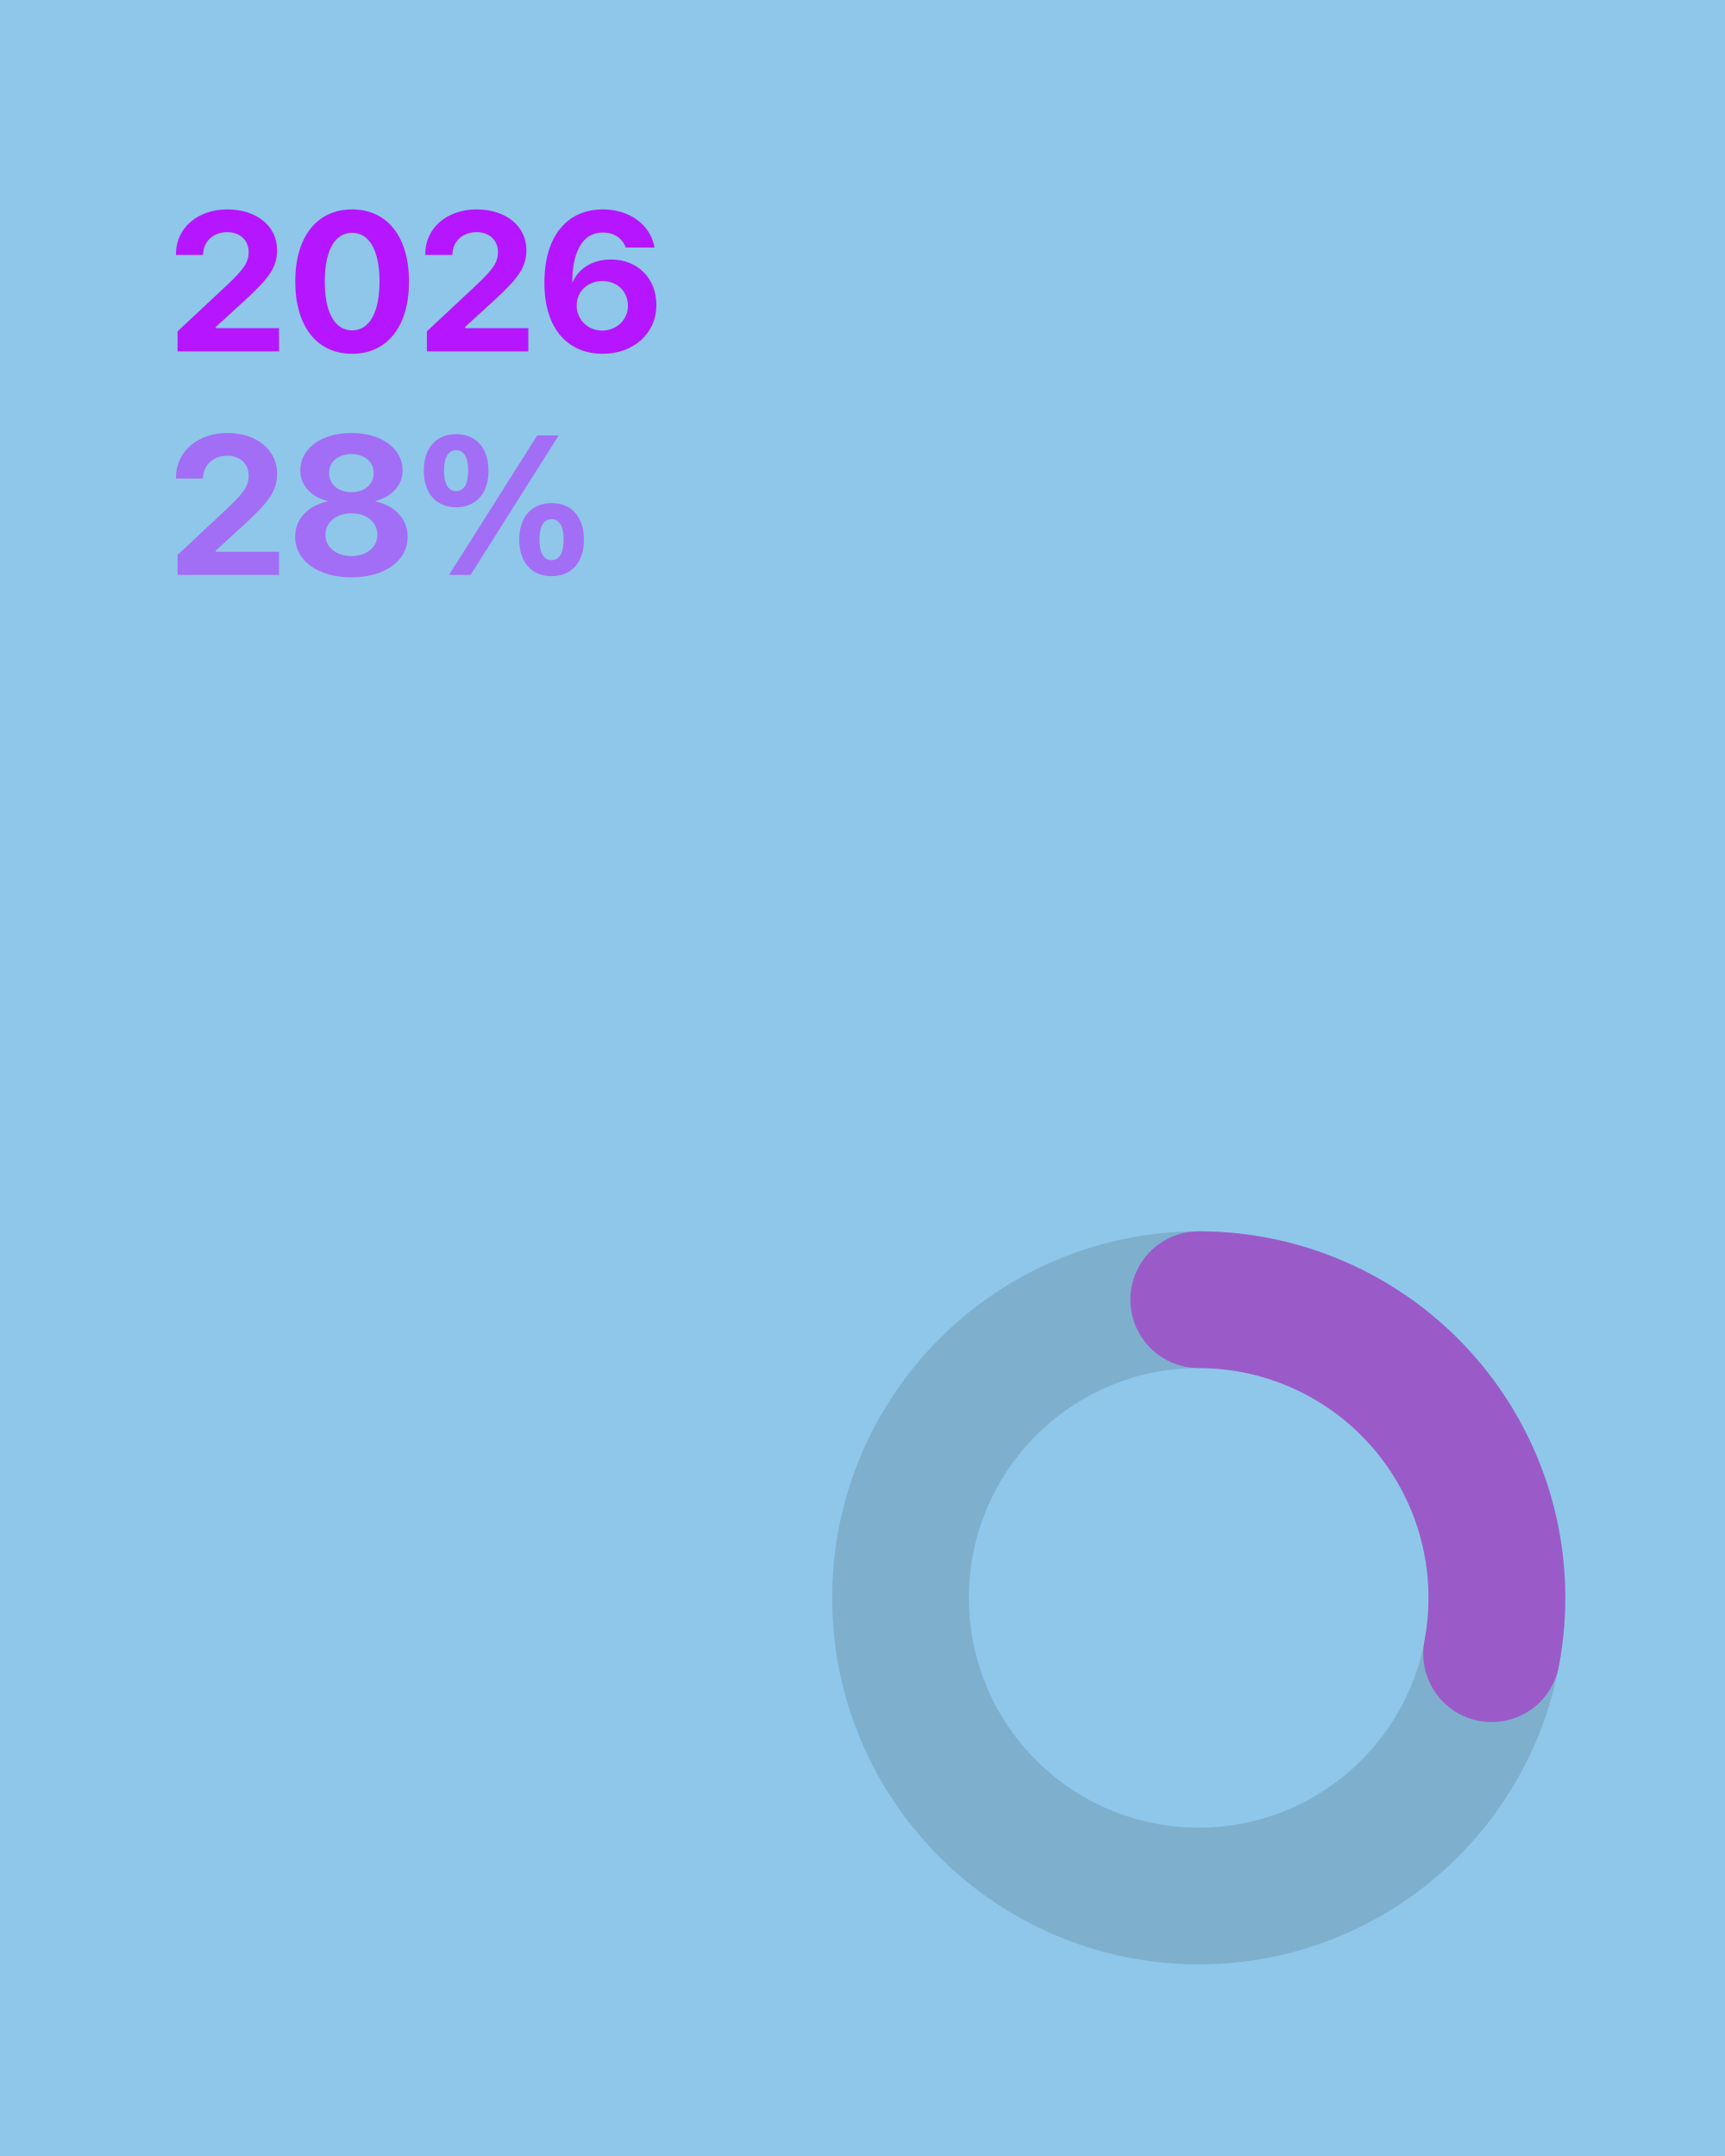
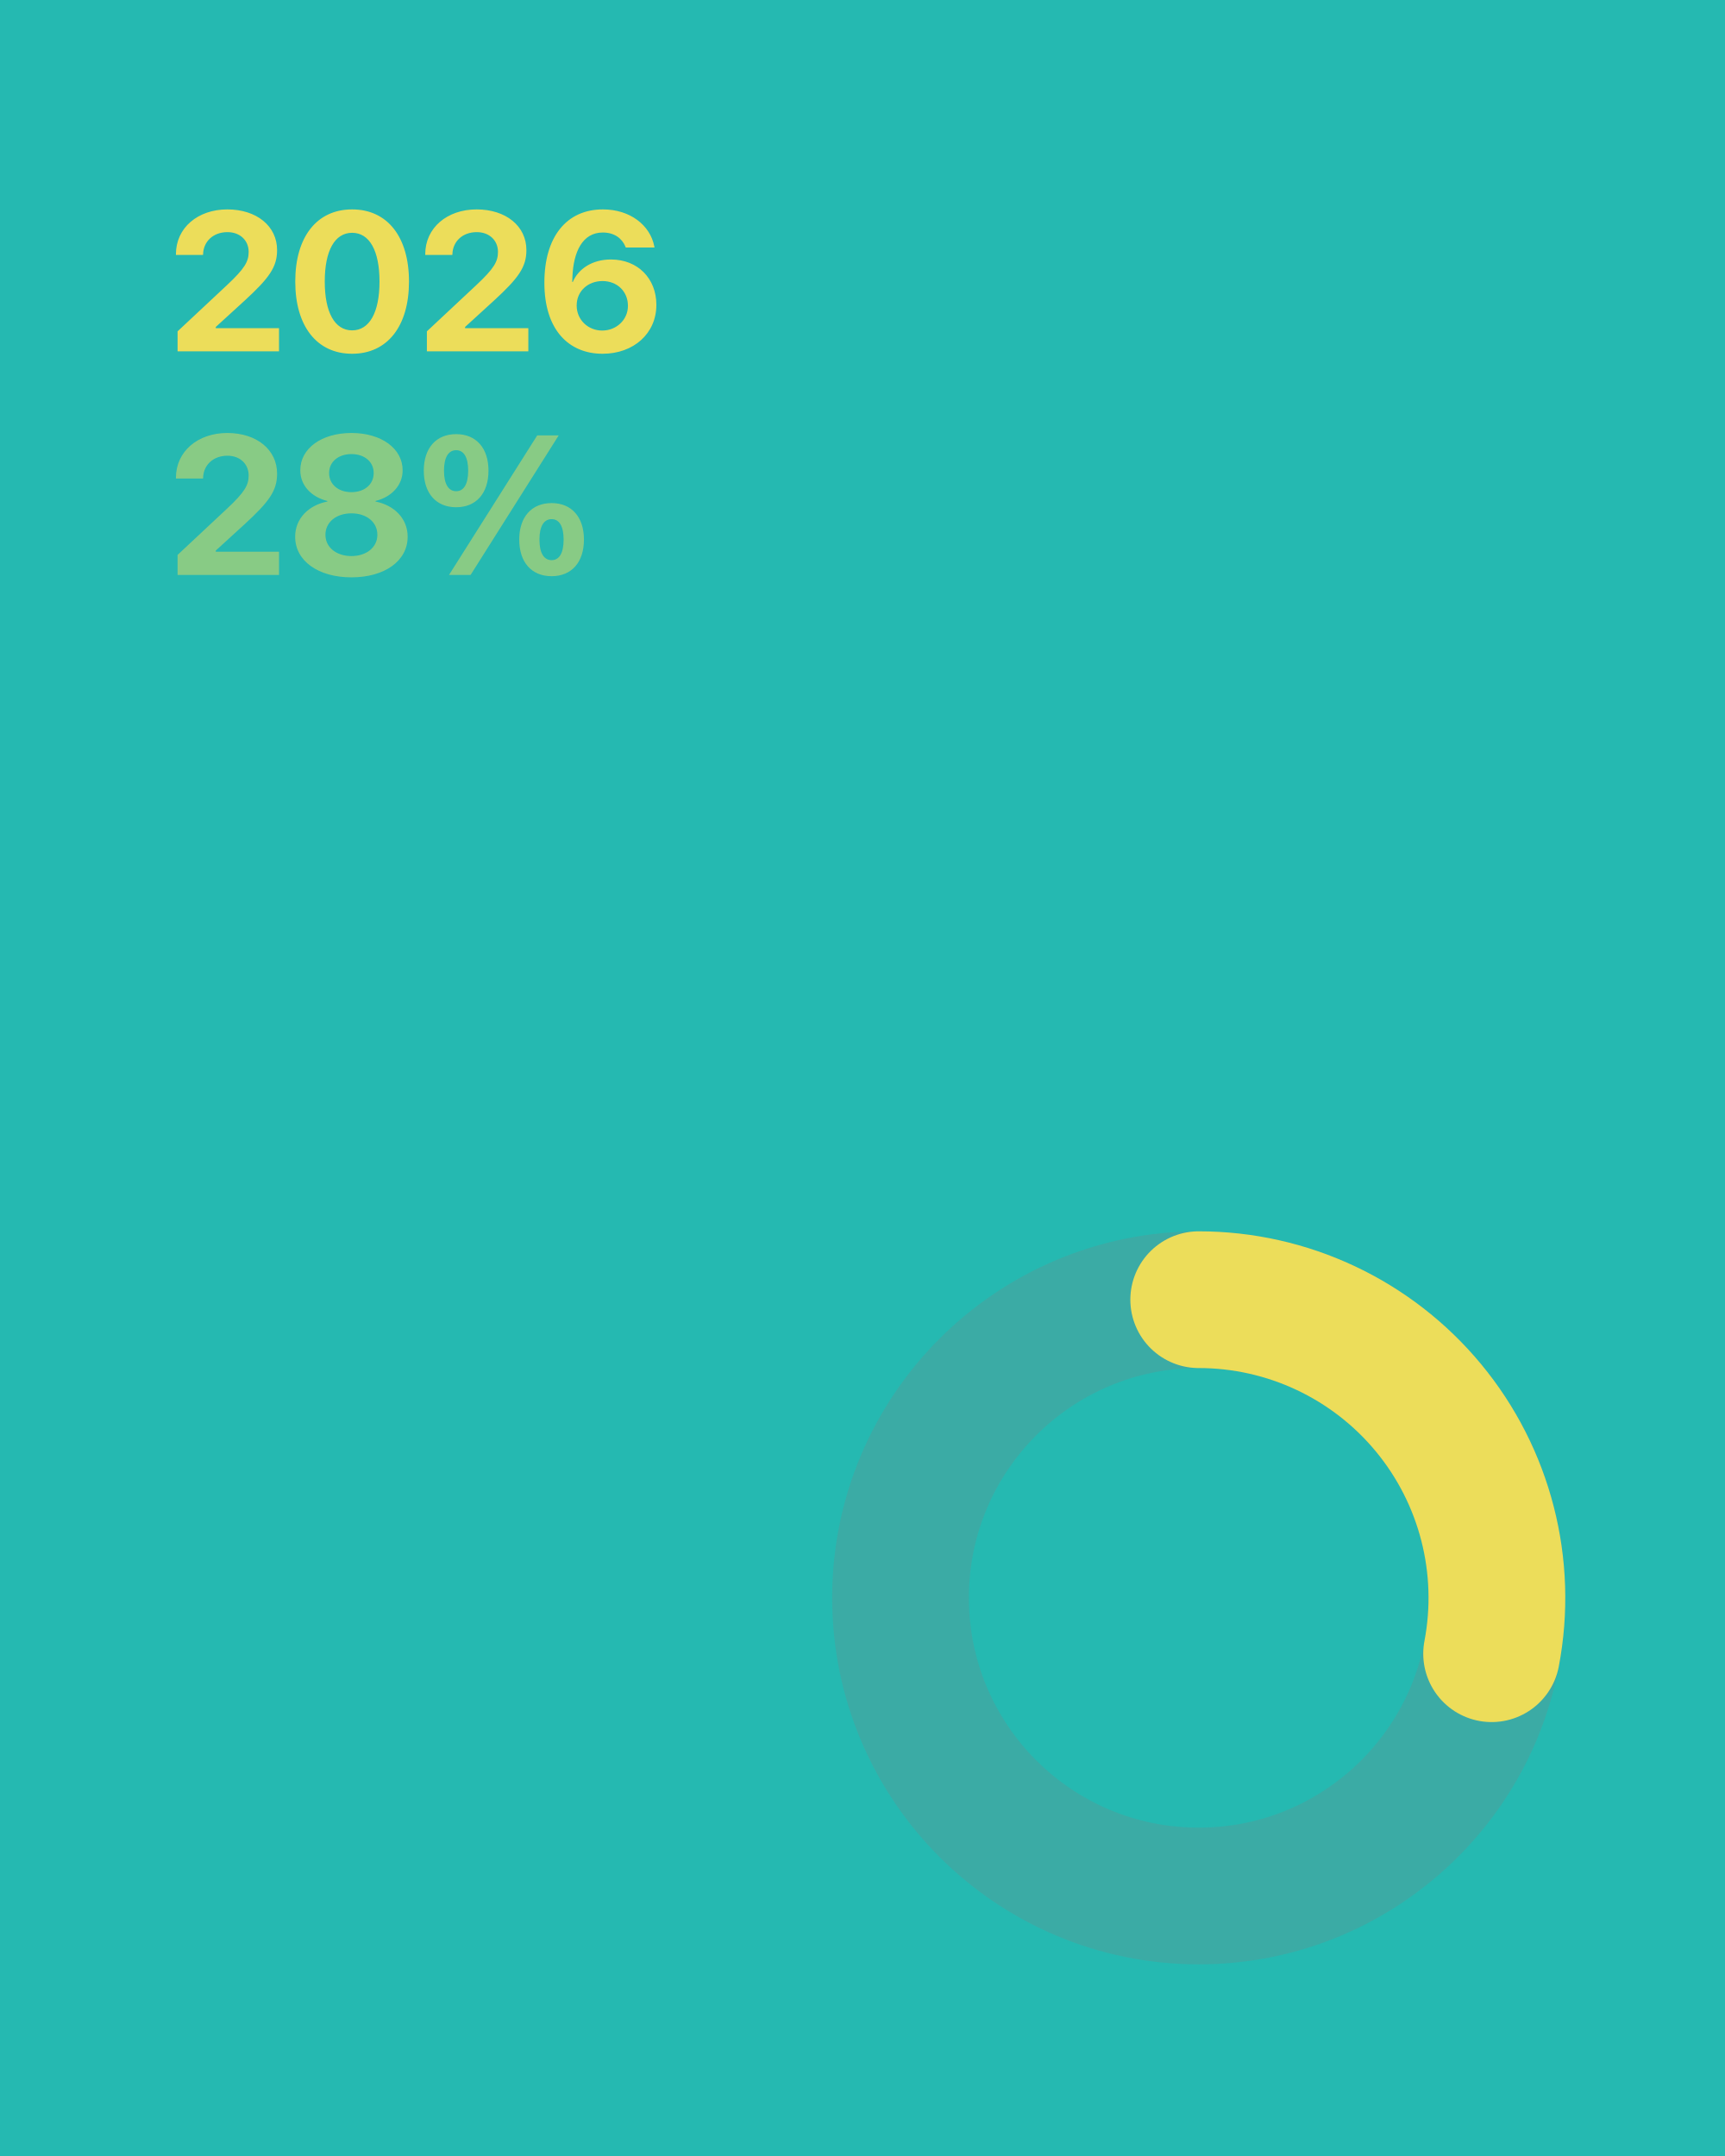
<svg xmlns="http://www.w3.org/2000/svg" viewBox="0 0 1080 1350" width="1080" height="1350">
-   <rect width="1080" height="1350" fill="#8FC7EA" />
-   <circle opacity="0.12" cx="750.5" cy="1000.5" r="186.692" fill="none" stroke="#000000" stroke-width="85.617" />
-   <path d="M750.5 813.808 A186.692 186.692 0 0 1 933.885 1035.483" fill="none" stroke="#9A5BC9" stroke-width="85.617" stroke-linecap="round" stroke-linejoin="round" />
-   <path d="M111.18 220L174.69 220L174.69 205.47L135.09 205.47L135.09 204.74L153.38 188.03C168.45 174.17 173.48 167.26 173.48 156.67L173.48 156.55C173.48 141.65 160.76 131.12 142.30 131.12C123.83 131.12 110.15 142.68 110.15 159.15L110.15 159.63L127.10 159.63L127.16 159.09C127.40 151.22 133.46 145.35 142.42 145.35C150.17 145.35 155.62 150.43 155.68 157.58L155.68 157.70C155.68 163.75 153.32 168.05 142.05 178.59L111.18 207.47ZM220.46 221.51C242.62 221.51 256.06 204.14 256.06 176.35L256.06 176.22C256.06 148.43 242.62 131.12 220.46 131.12C198.30 131.12 184.86 148.43 184.86 176.22L184.86 176.35C184.86 204.14 198.30 221.51 220.46 221.51ZM220.46 206.86C209.56 206.86 203.33 195.54 203.33 176.35L203.33 176.22C203.33 157.03 209.56 145.77 220.46 145.77C231.36 145.77 237.60 157.03 237.60 176.22L237.60 176.35C237.60 195.54 231.36 206.86 220.46 206.86ZM267.27 220L330.78 220L330.78 205.47L291.18 205.47L291.18 204.74L309.47 188.03C324.54 174.17 329.57 167.26 329.57 156.67L329.57 156.55C329.57 141.65 316.85 131.12 298.39 131.12C279.92 131.12 266.24 142.68 266.24 159.15L266.24 159.63L283.19 159.63L283.25 159.09C283.49 151.22 289.55 145.35 298.51 145.35C306.26 145.35 311.71 150.43 311.77 157.58L311.77 157.70C311.77 163.75 309.41 168.05 298.14 178.59L267.27 207.47ZM377.28 221.51C396.71 221.51 410.94 208.80 410.94 190.94L410.94 190.82C410.94 174.47 399.38 162.48 382.49 162.48C370.68 162.48 362.08 168.41 358.63 176.53L358.27 176.53C358.27 175.62 358.33 174.41 358.39 173.20C359.05 157.76 364.63 145.59 377.40 145.59C384.54 145.59 389.39 149.16 391.57 154.43L391.75 154.97L409.79 154.97L409.67 154.37C407.07 140.87 394.35 131.12 377.46 131.12C354.70 131.12 340.83 148.31 340.83 176.95L340.83 177.07C340.83 206.68 356.21 221.51 377.28 221.51ZM361.05 191.36L361.05 191.24C361.05 182.34 368.08 175.98 377.22 175.98C386.30 175.98 393.14 182.40 393.14 191.48L393.14 191.60C393.14 200.20 385.94 206.98 377.04 206.98C368.08 206.98 361.05 200.14 361.05 191.36Z" fill="#B516FF" />
-   <path d="M111.18 360L174.69 360L174.69 345.47L135.09 345.47L135.09 344.74L153.38 328.03C168.45 314.17 173.48 307.26 173.48 296.67L173.48 296.55C173.48 281.65 160.76 271.12 142.30 271.12C123.83 271.12 110.15 282.68 110.15 299.15L110.15 299.63L127.10 299.63L127.16 299.09C127.40 291.22 133.46 285.35 142.42 285.35C150.17 285.35 155.62 290.43 155.68 297.58L155.68 297.70C155.68 303.75 153.32 308.05 142.05 318.59L111.18 347.47ZM220.04 361.51C240.87 361.51 255.22 351.16 255.22 336.14L255.22 336.02C255.22 324.70 246.80 316.35 235.12 314.04L235.12 313.68C245.17 311.20 252.07 303.87 252.07 294.55L252.07 294.43C252.07 280.93 238.87 271.12 220.04 271.12C201.15 271.12 188.01 280.93 188.01 294.43L188.01 294.55C188.01 303.87 194.85 311.20 204.96 313.68L204.96 314.04C193.22 316.35 184.80 324.70 184.80 336.02L184.80 336.14C184.80 351.16 199.21 361.51 220.04 361.51ZM220.04 308.17C211.80 308.17 206.05 303.27 206.05 296.24L206.05 296.12C206.05 289.16 211.87 284.32 220.04 284.32C228.21 284.32 233.96 289.16 233.96 296.12L233.96 296.24C233.96 303.27 228.27 308.17 220.04 308.17ZM220.04 348.19C210.47 348.19 203.75 342.62 203.75 334.93L203.75 334.81C203.75 327.06 210.41 321.43 220.04 321.43C229.67 321.43 236.27 327.06 236.27 334.81L236.27 334.93C236.27 342.62 229.54 348.19 220.04 348.19ZM285.61 317.62C298.14 317.62 305.83 308.84 305.83 294.73L305.83 294.67C305.83 280.62 298.14 271.84 285.61 271.84C273.02 271.84 265.33 280.62 265.33 294.67L265.33 294.73C265.33 308.84 273.02 317.62 285.61 317.62ZM294.63 360L349.79 272.63L336.35 272.63L281.13 360ZM285.61 307.57C280.71 307.57 277.98 303.03 277.98 294.73L277.98 294.67C277.98 286.44 280.71 281.89 285.61 281.89C290.46 281.89 293.12 286.44 293.12 294.67L293.12 294.73C293.12 303.03 290.46 307.57 285.61 307.57ZM345.37 360.79C357.90 360.79 365.59 352.01 365.59 337.90L365.59 337.84C365.59 323.79 357.90 315.01 345.37 315.01C332.78 315.01 325.09 323.79 325.09 337.84L325.09 337.90C325.09 352.01 332.78 360.79 345.37 360.79ZM345.37 350.74C340.47 350.74 337.74 346.20 337.74 337.90L337.74 337.84C337.74 329.61 340.47 325.06 345.37 325.06C350.21 325.06 352.88 329.61 352.88 337.84L352.88 337.90C352.88 346.20 350.21 350.74 345.37 350.74Z" fill="#B516FF" opacity="0.5" />
+   <rect width="1080" height="1350" fill="#25B9B1" />
+   <circle opacity="0.12" cx="750.5" cy="1000.5" r="186.692" fill="none" stroke="#da464e" stroke-width="85.617" />
+   <path d="M750.5 813.808 A186.692 186.692 0 0 1 933.885 1035.483" fill="none" stroke="#ECDD5A" stroke-width="85.617" stroke-linecap="round" stroke-linejoin="round" />
+   <path d="M111.18 220L174.69 220L174.69 205.47L135.09 205.47L135.09 204.74L153.38 188.03C168.45 174.17 173.48 167.26 173.48 156.67L173.48 156.55C173.48 141.65 160.76 131.12 142.30 131.12C123.83 131.12 110.15 142.68 110.15 159.15L110.15 159.63L127.10 159.63L127.16 159.09C127.40 151.22 133.46 145.35 142.42 145.35C150.17 145.35 155.62 150.43 155.68 157.58L155.68 157.70C155.68 163.75 153.32 168.05 142.05 178.59L111.18 207.47ZM220.46 221.51C242.62 221.51 256.06 204.14 256.06 176.35L256.06 176.22C256.06 148.43 242.62 131.12 220.46 131.12C198.30 131.12 184.86 148.43 184.86 176.22L184.86 176.35C184.86 204.14 198.30 221.51 220.46 221.51ZM220.46 206.86C209.56 206.86 203.33 195.54 203.33 176.35L203.33 176.22C203.33 157.03 209.56 145.77 220.46 145.77C231.36 145.77 237.60 157.03 237.60 176.22L237.60 176.35C237.60 195.54 231.36 206.86 220.46 206.86ZM267.27 220L330.78 220L330.78 205.47L291.18 205.47L291.18 204.74L309.47 188.03C324.54 174.17 329.57 167.26 329.57 156.67L329.57 156.55C329.57 141.65 316.85 131.12 298.39 131.12C279.92 131.12 266.24 142.68 266.24 159.15L266.24 159.63L283.19 159.63L283.25 159.09C283.49 151.22 289.55 145.35 298.51 145.35C306.26 145.35 311.71 150.43 311.77 157.58L311.77 157.70C311.77 163.75 309.41 168.05 298.14 178.59L267.27 207.47ZM377.28 221.51C396.71 221.51 410.94 208.80 410.94 190.94L410.94 190.82C410.94 174.47 399.38 162.48 382.49 162.48C370.68 162.48 362.08 168.41 358.63 176.53L358.27 176.53C358.27 175.62 358.33 174.41 358.39 173.20C359.05 157.76 364.63 145.59 377.40 145.59C384.54 145.59 389.39 149.16 391.57 154.43L391.75 154.97L409.79 154.97L409.67 154.37C407.07 140.87 394.35 131.12 377.46 131.12C354.70 131.12 340.83 148.31 340.83 176.95L340.83 177.07C340.83 206.68 356.21 221.51 377.28 221.51ZM361.05 191.36L361.05 191.24C361.05 182.34 368.08 175.98 377.22 175.98C386.30 175.98 393.14 182.40 393.14 191.48L393.14 191.60C393.14 200.20 385.94 206.98 377.04 206.98C368.08 206.98 361.05 200.14 361.05 191.36Z" fill="#ECDD5A" />
+   <path d="M111.18 360L174.69 360L174.69 345.47L135.09 345.47L135.09 344.74L153.38 328.03C168.45 314.17 173.48 307.26 173.48 296.67L173.48 296.55C173.48 281.65 160.76 271.12 142.30 271.12C123.83 271.12 110.15 282.68 110.15 299.15L110.15 299.63L127.10 299.63L127.16 299.09C127.40 291.22 133.46 285.35 142.42 285.35C150.17 285.35 155.62 290.43 155.68 297.58L155.68 297.70C155.68 303.75 153.32 308.05 142.05 318.59L111.18 347.47ZM220.04 361.51C240.87 361.51 255.22 351.16 255.22 336.14L255.22 336.02C255.22 324.70 246.80 316.35 235.12 314.04L235.12 313.68C245.17 311.20 252.07 303.87 252.07 294.55L252.07 294.43C252.07 280.93 238.87 271.12 220.04 271.12C201.15 271.12 188.01 280.93 188.01 294.43L188.01 294.55C188.01 303.87 194.85 311.20 204.96 313.68L204.96 314.04C193.22 316.35 184.80 324.70 184.80 336.02L184.80 336.14C184.80 351.16 199.21 361.51 220.04 361.51ZM220.04 308.17C211.80 308.17 206.05 303.27 206.05 296.24L206.05 296.12C206.05 289.16 211.87 284.32 220.04 284.32C228.21 284.32 233.96 289.16 233.96 296.12L233.96 296.24C233.96 303.27 228.27 308.17 220.04 308.17ZM220.04 348.19C210.47 348.19 203.75 342.62 203.75 334.93L203.75 334.81C203.75 327.06 210.41 321.43 220.04 321.43C229.67 321.43 236.27 327.06 236.27 334.81L236.27 334.93C236.27 342.62 229.54 348.19 220.04 348.19ZM285.61 317.62C298.14 317.62 305.83 308.84 305.83 294.73L305.83 294.67C305.83 280.62 298.14 271.84 285.61 271.84C273.02 271.84 265.33 280.62 265.33 294.67L265.33 294.73C265.33 308.84 273.02 317.62 285.61 317.62ZM294.63 360L349.79 272.63L336.35 272.63L281.13 360ZM285.61 307.57C280.71 307.57 277.98 303.03 277.98 294.73L277.98 294.67C277.98 286.44 280.71 281.89 285.61 281.89C290.46 281.89 293.12 286.44 293.12 294.67L293.12 294.73C293.12 303.03 290.46 307.57 285.61 307.57ZM345.37 360.79C357.90 360.79 365.59 352.01 365.59 337.90L365.59 337.84C365.59 323.79 357.90 315.01 345.37 315.01C332.78 315.01 325.09 323.79 325.09 337.84L325.09 337.90C325.09 352.01 332.78 360.79 345.37 360.79ZM345.37 350.74C340.47 350.74 337.74 346.20 337.74 337.90L337.74 337.84C337.74 329.61 340.47 325.06 345.37 325.06C350.21 325.06 352.88 329.61 352.88 337.84L352.88 337.90C352.88 346.20 350.21 350.74 345.37 350.74Z" fill="#ECDD5A" opacity="0.5" />
</svg>
